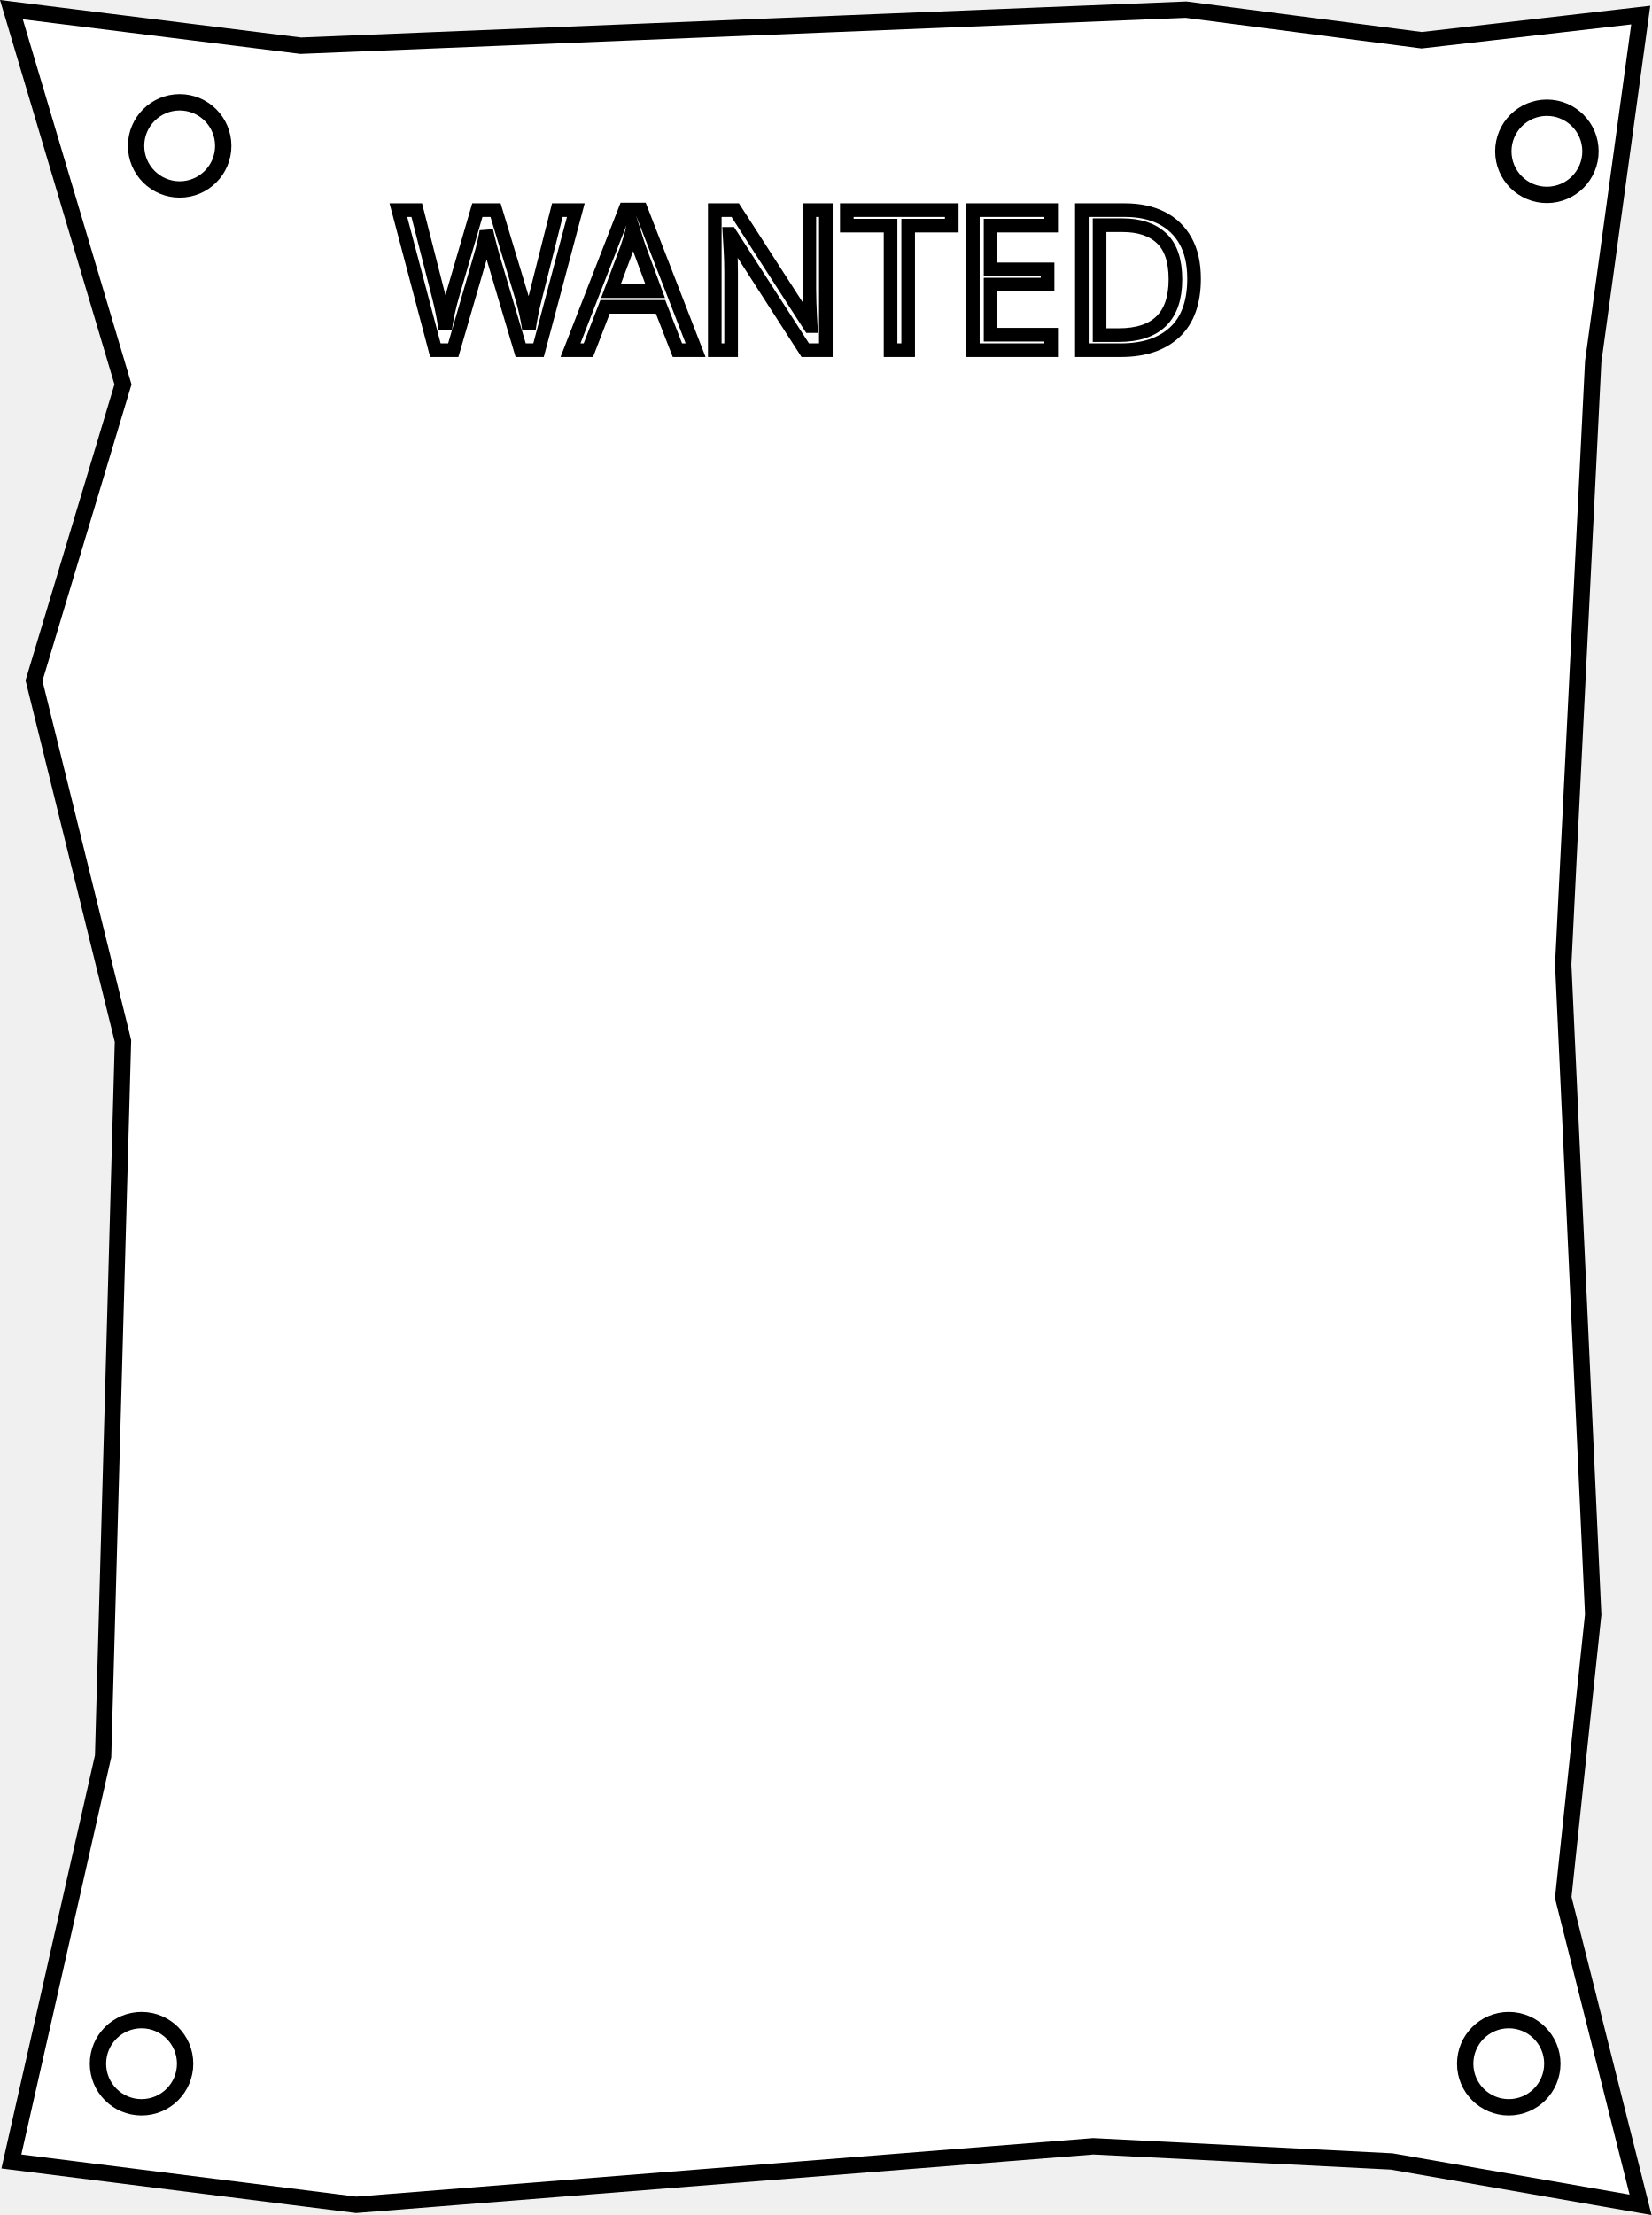
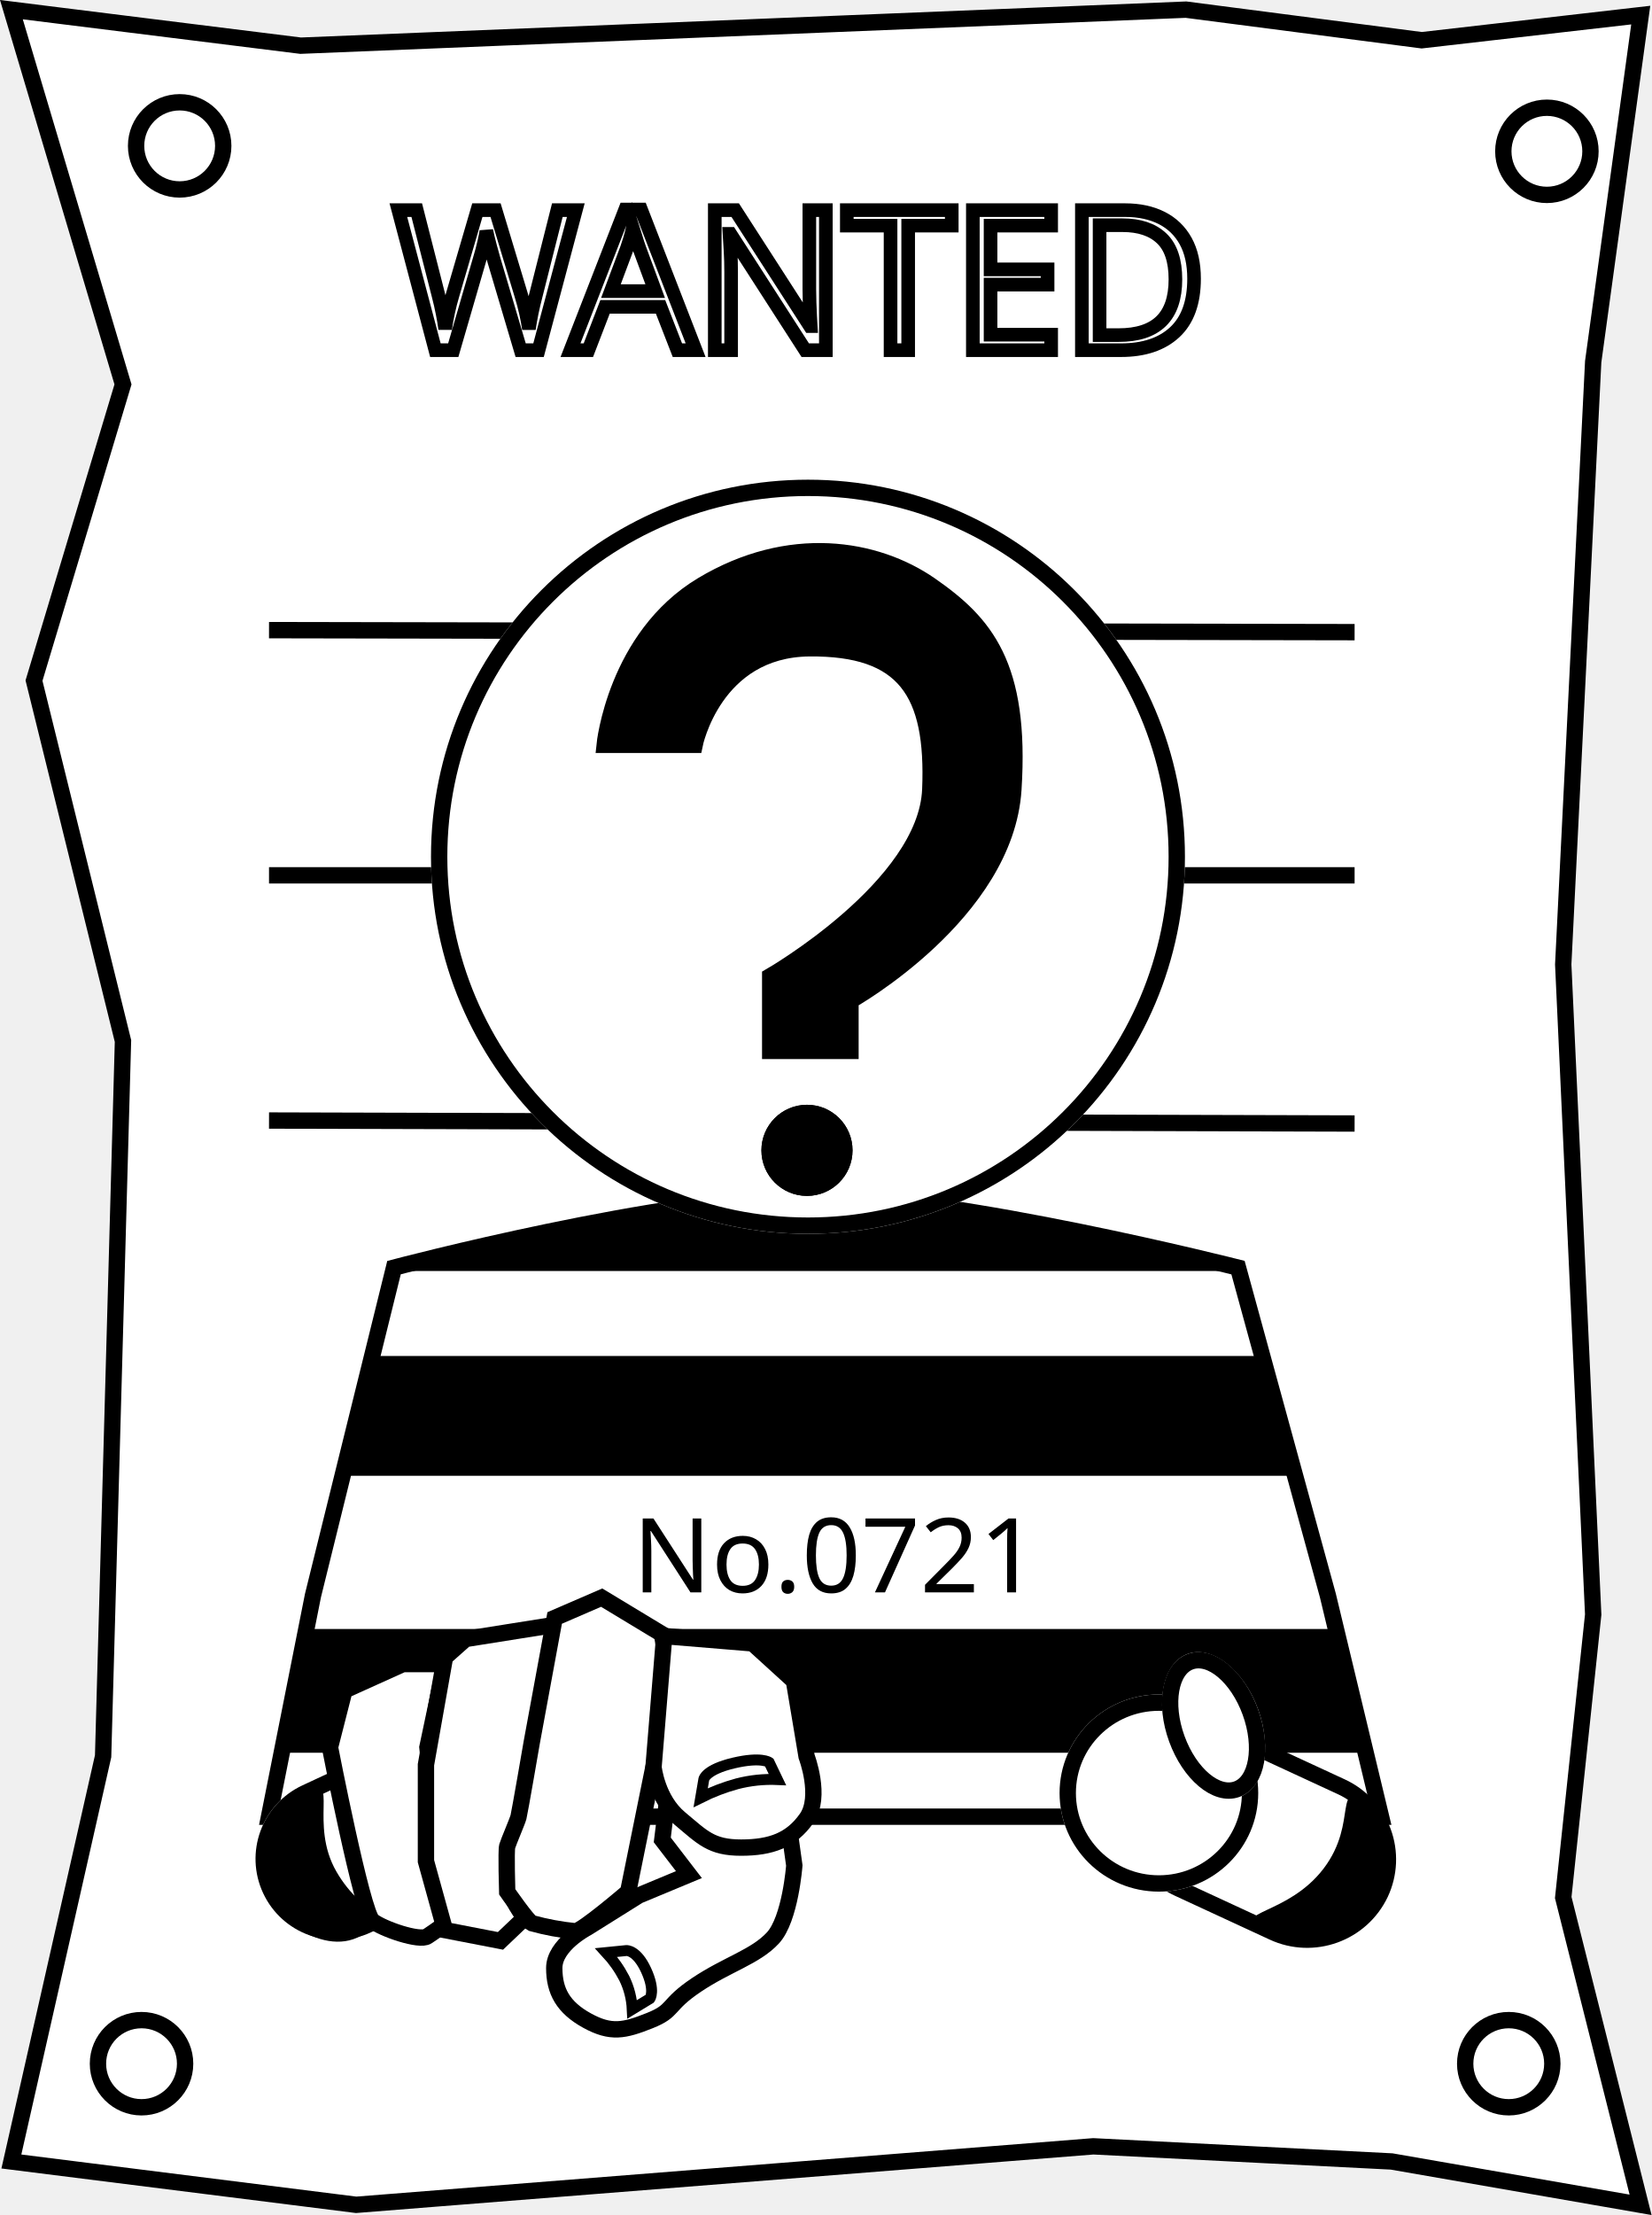
- <svg xmlns="http://www.w3.org/2000/svg" viewBox="-1223.484 3213.728 303.197 406.542">
+ <svg xmlns="http://www.w3.org/2000/svg" viewBox="-1223.484 3984.728 303.197 406.542">
  <defs>
-     <style>
-       .cls-1 {
-         fill: #fff;
-         stroke-width: 3px;
-       }
- 
-       .cls-1, .cls-2 {
-         stroke: #000;
-       }
- 
-       .cls-2, .cls-4 {
-         fill: none;
-       }
- 
-       .cls-2 {
-         stroke-width: 2.5px;
-         font-size: 36px;
-         font-family: ClanPro-Medium, Clan Pro;
-         font-weight: 500;
-       }
- 
-       .cls-3 {
-         stroke: none;
-       }
-     </style>
+     <style>.a{fill:#fff;}.a,.b,.c,.e,.f{stroke:#000;}.a,.c,.e{stroke-width:3px;}.b,.c,.f,.h{fill:none;}.b{stroke-width:2.5px;font-size:36px;font-family:ClanPro-Medium, Clan Pro;}.b,.d{font-weight:500;}.d{font-size:19px;font-family:PingFangHK-Medium, PingFang HK;}.f{stroke-width:2px;}.g{stroke:none;}</style>
  </defs>
-   <g id="Group_823" data-name="Group 823" transform="translate(-1259 3047)">
-     <path id="Path_1477" data-name="Path 1477" class="cls-1" d="M-13.391,2.5l53.1,6.613L202.238,2.5l43.277,5.613L285.729,3.5,277,67.117l-5.5,110.629,5.5,119.32L271.5,349l14.2,56.4L240,397.445l-54.773-2.781L49.9,405.4l-63.295-7.951L3.447,323.063l3.646-131.27L-9.242,125.648,7.094,71.281Z" transform="translate(51 166)" />
-     <text id="WANTED" class="cls-2" transform="translate(86 195)">
+   <g transform="translate(-1259 3818)">
+     <path class="a" d="M-13.391,2.5l53.1,6.613L202.238,2.5l43.277,5.613L285.729,3.5,277,67.117l-5.5,110.629,5.5,119.32L271.5,349l14.2,56.4L240,397.445l-54.773-2.781L49.9,405.4l-63.295-7.951L3.447,323.063l3.646-131.27L-9.242,125.648,7.094,71.281Z" transform="translate(51 166)" />
+     <text class="b" transform="translate(86 195)">
      <tspan x="22.21" y="36">WANTED</tspan>
    </text>
-     <g id="Ellipse_287" data-name="Ellipse 287" class="cls-1" transform="translate(52 536)">
-       <circle class="cls-3" cx="9.5" cy="9.5" r="9.5" />
-       <circle class="cls-4" cx="9.5" cy="9.5" r="8" />
+     <g class="a" transform="translate(52 536)">
+       <circle class="g" cx="9.5" cy="9.5" r="9.5" />
+       <circle class="h" cx="9.5" cy="9.5" r="8" />
    </g>
-     <g id="Ellipse_288" data-name="Ellipse 288" class="cls-1" transform="translate(303 536)">
-       <circle class="cls-3" cx="9.5" cy="9.5" r="9.5" />
-       <circle class="cls-4" cx="9.5" cy="9.5" r="8" />
+     <g class="a" transform="translate(303 536)">
+       <circle class="g" cx="9.5" cy="9.5" r="9.5" />
+       <circle class="h" cx="9.5" cy="9.5" r="8" />
    </g>
-     <g id="Ellipse_289" data-name="Ellipse 289" class="cls-1" transform="translate(310 185)">
-       <circle class="cls-3" cx="9.5" cy="9.5" r="9.5" />
-       <circle class="cls-4" cx="9.5" cy="9.5" r="8" />
+     <g class="a" transform="translate(310 185)">
+       <circle class="g" cx="9.5" cy="9.5" r="9.5" />
+       <circle class="h" cx="9.5" cy="9.5" r="8" />
    </g>
-     <g id="Ellipse_290" data-name="Ellipse 290" class="cls-1" transform="translate(59 184)">
-       <circle class="cls-3" cx="9.5" cy="9.5" r="9.5" />
-       <circle class="cls-4" cx="9.5" cy="9.5" r="8" />
+     <g class="a" transform="translate(59 184)">
+       <circle class="g" cx="9.5" cy="9.5" r="9.5" />
+       <circle class="h" cx="9.5" cy="9.5" r="8" />
+     </g>
+     <g transform="translate(1768.025 -4111.495)">
+       <path class="a" d="M102.454,39.789c26.058,0,77.829,13.165,77.829,13.165l16.495,60.175,9.762,40.6H2.391l8.07-40.6L25.336,52.955S75.1,39.789,102.454,39.789Z" transform="translate(-1685.512 4457.929)" />
+       <line class="c" x2="199.296" y2="0.548" transform="translate(-1683.122 4483.884)" />
+       <line class="c" x2="199.296" transform="translate(-1683.122 4438.882)" />
+       <line class="c" x2="199.296" y2="0.368" transform="translate(-1683.122 4393.881)" />
+       <path d="M2.721,0H168.439l4.182,21.989H-1.191Z" transform="translate(-1668.218 4527.097)" />
+       <path d="M-6.614,0h190.16l5.193,22.715H-12.145Z" transform="translate(-1669.909 4577.206)" />
+       <g transform="translate(-1657.198 4550.49)">
+         <text class="d" transform="translate(2)">
+           <tspan x="38.841" y="20">No.0721</tspan>
+         </text>
+       </g>
+       <g transform="translate(-1690.491 4590.593)">
+         <g class="a" transform="translate(0 21.613) rotate(-25)">
+           <rect class="g" width="47.853" height="29.762" rx="14.881" />
+           <rect class="h" x="1.5" y="1.5" width="44.853" height="26.762" rx="13.381" />
+         </g>
+         <g class="a" transform="translate(28.254)">
+           <circle class="g" cx="17.215" cy="17.215" r="17.215" />
+           <circle class="h" cx="17.215" cy="17.215" r="15.715" />
+         </g>
+       </g>
+       <path d="M29.752,3.582c33.05,0,77.914,13.922,77.914,13.922H-46.977S-3.3,3.582,29.752,3.582Z" transform="translate(-1612.88 4493.995)" />
+       <g transform="translate(-1537.989 4589.229)">
+         <path class="a" d="M14.77,29.537l19.135-.057A14.885,14.885,0,0,0,48.764,14.7,14.67,14.67,0,0,0,33.994,0L14.859.058A14.885,14.885,0,0,0,0,14.842,14.67,14.67,0,0,0,14.77,29.537Z" transform="translate(52.624 49.95) rotate(-155)" />
+         <g class="a" transform="translate(0 0)">
+           <ellipse class="g" cx="18.235" cy="18.092" rx="18.235" ry="18.092" />
+           <ellipse class="h" cx="18.235" cy="18.092" rx="16.735" ry="16.592" />
+         </g>
+       </g>
+       <g class="a" transform="translate(-1653.387 4366.266)">
+         <circle class="g" cx="69.207" cy="69.207" r="69.207" />
+         <circle class="h" cx="69.207" cy="69.207" r="67.707" />
+       </g>
+       <path d="M8.607-2.787c5.918-3.231.211,5.974,5.307,14.8s11.732,7.6,4.485,11.779S0,19.287,0,12.014,2.688.444,8.607-2.787Z" transform="translate(-1684.665 4609.72)" />
+       <path d="M8.607.677c5.918-3.231-.16,5.61,4.035,15.641S26.223,25.7,18.977,29.881,0,22.751,0,15.478,2.688,3.908,8.607.677Z" transform="translate(-1497.333 4640.291) rotate(-120)" />
+       <g class="a" transform="matrix(0.342, 0.94, -0.94, 0.342, -1506.324, 4578.82)">
+         <ellipse class="g" cx="13.955" cy="8.682" rx="13.955" ry="8.682" />
+         <ellipse class="h" cx="13.955" cy="8.682" rx="12.455" ry="7.182" />
+       </g>
+       <g transform="translate(-1620.508 4379.394)">
+         <path class="e" d="M-1755.887,4792.27h16.515s3.523-17.555,21.06-17.722,22.944,8.068,22.212,25.91-29.391,34.3-29.391,34.3v13.686h14.735v-9.226s28.448-15.938,29.906-38.761-5.211-30.528-15.249-37.494-25.953-9.549-41.873,0S-1755.887,4792.27-1755.887,4792.27Z" transform="translate(1754.887 -4756.733)" />
+         <g class="e" transform="translate(27.784 101.602)">
+           <circle class="g" cx="8.362" cy="8.362" r="8.362" />
+           <circle class="h" cx="8.362" cy="8.362" r="6.862" />
+         </g>
+       </g>
+       <g transform="translate(-1671.928 4571.452)">
+         <path class="a" d="M-1836.128,4887.209l4.892,6.366-9.209,3.831-9.486,5.939s-6.026,3.121-6.026,7.377,1.643,7.235,6.026,9.647,6.831,1.864,11.505,0,2.919-2.749,8.573-6.544,10.844-5.158,14.042-8.635,3.924-13.292,3.924-13.292l-1.358-9.714-21.589-5.477Z" transform="translate(1897.129 -4842.738)" />
+         <path class="a" d="M-1947.127,4826.911l-2.664,10.439s5.9,30.38,7.807,31.867,8.667,3.8,10.077,2.822,3.233-2.042,3.233-2.822-3.233-31.867-3.233-31.867l3.233-15.28h-7.731Z" transform="translate(1949.791 -4809.88)" />
+         <path class="a" d="M-1906.146,4811.622l-3.5,19.734v17.7l3.5,12.656,10.179,1.971,4.443-4.232s-2.959-3.714-2.968-6.384,2.968-14.721,2.968-14.721l3.722-21.407,1.787-11.258-16.373,2.6Z" transform="translate(1927.263 -4800.684)" />
+         <path class="a" d="M-1867.061,4798.025l-4.195,22.763s-2.231,12.965-2.45,13.785-1.84,4.548-2.069,5.358,0,8.352,0,8.352,3.726,5.379,4.519,5.759a47.873,47.873,0,0,0,7.981,1.487c1.258,0,9.705-7.246,9.705-7.246l4.51-22.257,3.288-15.748-1.6-9.306-11.059-6.683Z" transform="translate(1908.308 -4794.289)" />
+         <path class="a" d="M-1809.611,4843.841c4.207,3.508,5.754,5.357,11.261,5.357s9.206-1.363,12.023-5.357,0-11.373,0-11.373l-2.325-13.869-7.56-6.883-16.251-1.344-1.963,24.042S-1813.818,4840.333-1809.611,4843.841Z" transform="translate(1873.821 -4803.316)" />
+       </g>
+       <path class="f" d="M1.168,2S1.793.35,7.026.046,13.51,1.056,13.51,1.056l.94,3.37a25.225,25.225,0,0,0-7.424-.52A36.236,36.236,0,0,0,0,5.263Z" transform="translate(-1604.789 4602.992) rotate(-10)" />
+       <path class="f" d="M.924,2.21S1.418.387,5.557.05,10.684,1.17,10.684,1.17L11.428,4.9a14.491,14.491,0,0,0-5.871-.575A21.729,21.729,0,0,0,0,5.828Z" transform="translate(-1615.746 4634.604) rotate(70)" />
    </g>
  </g>
</svg>
